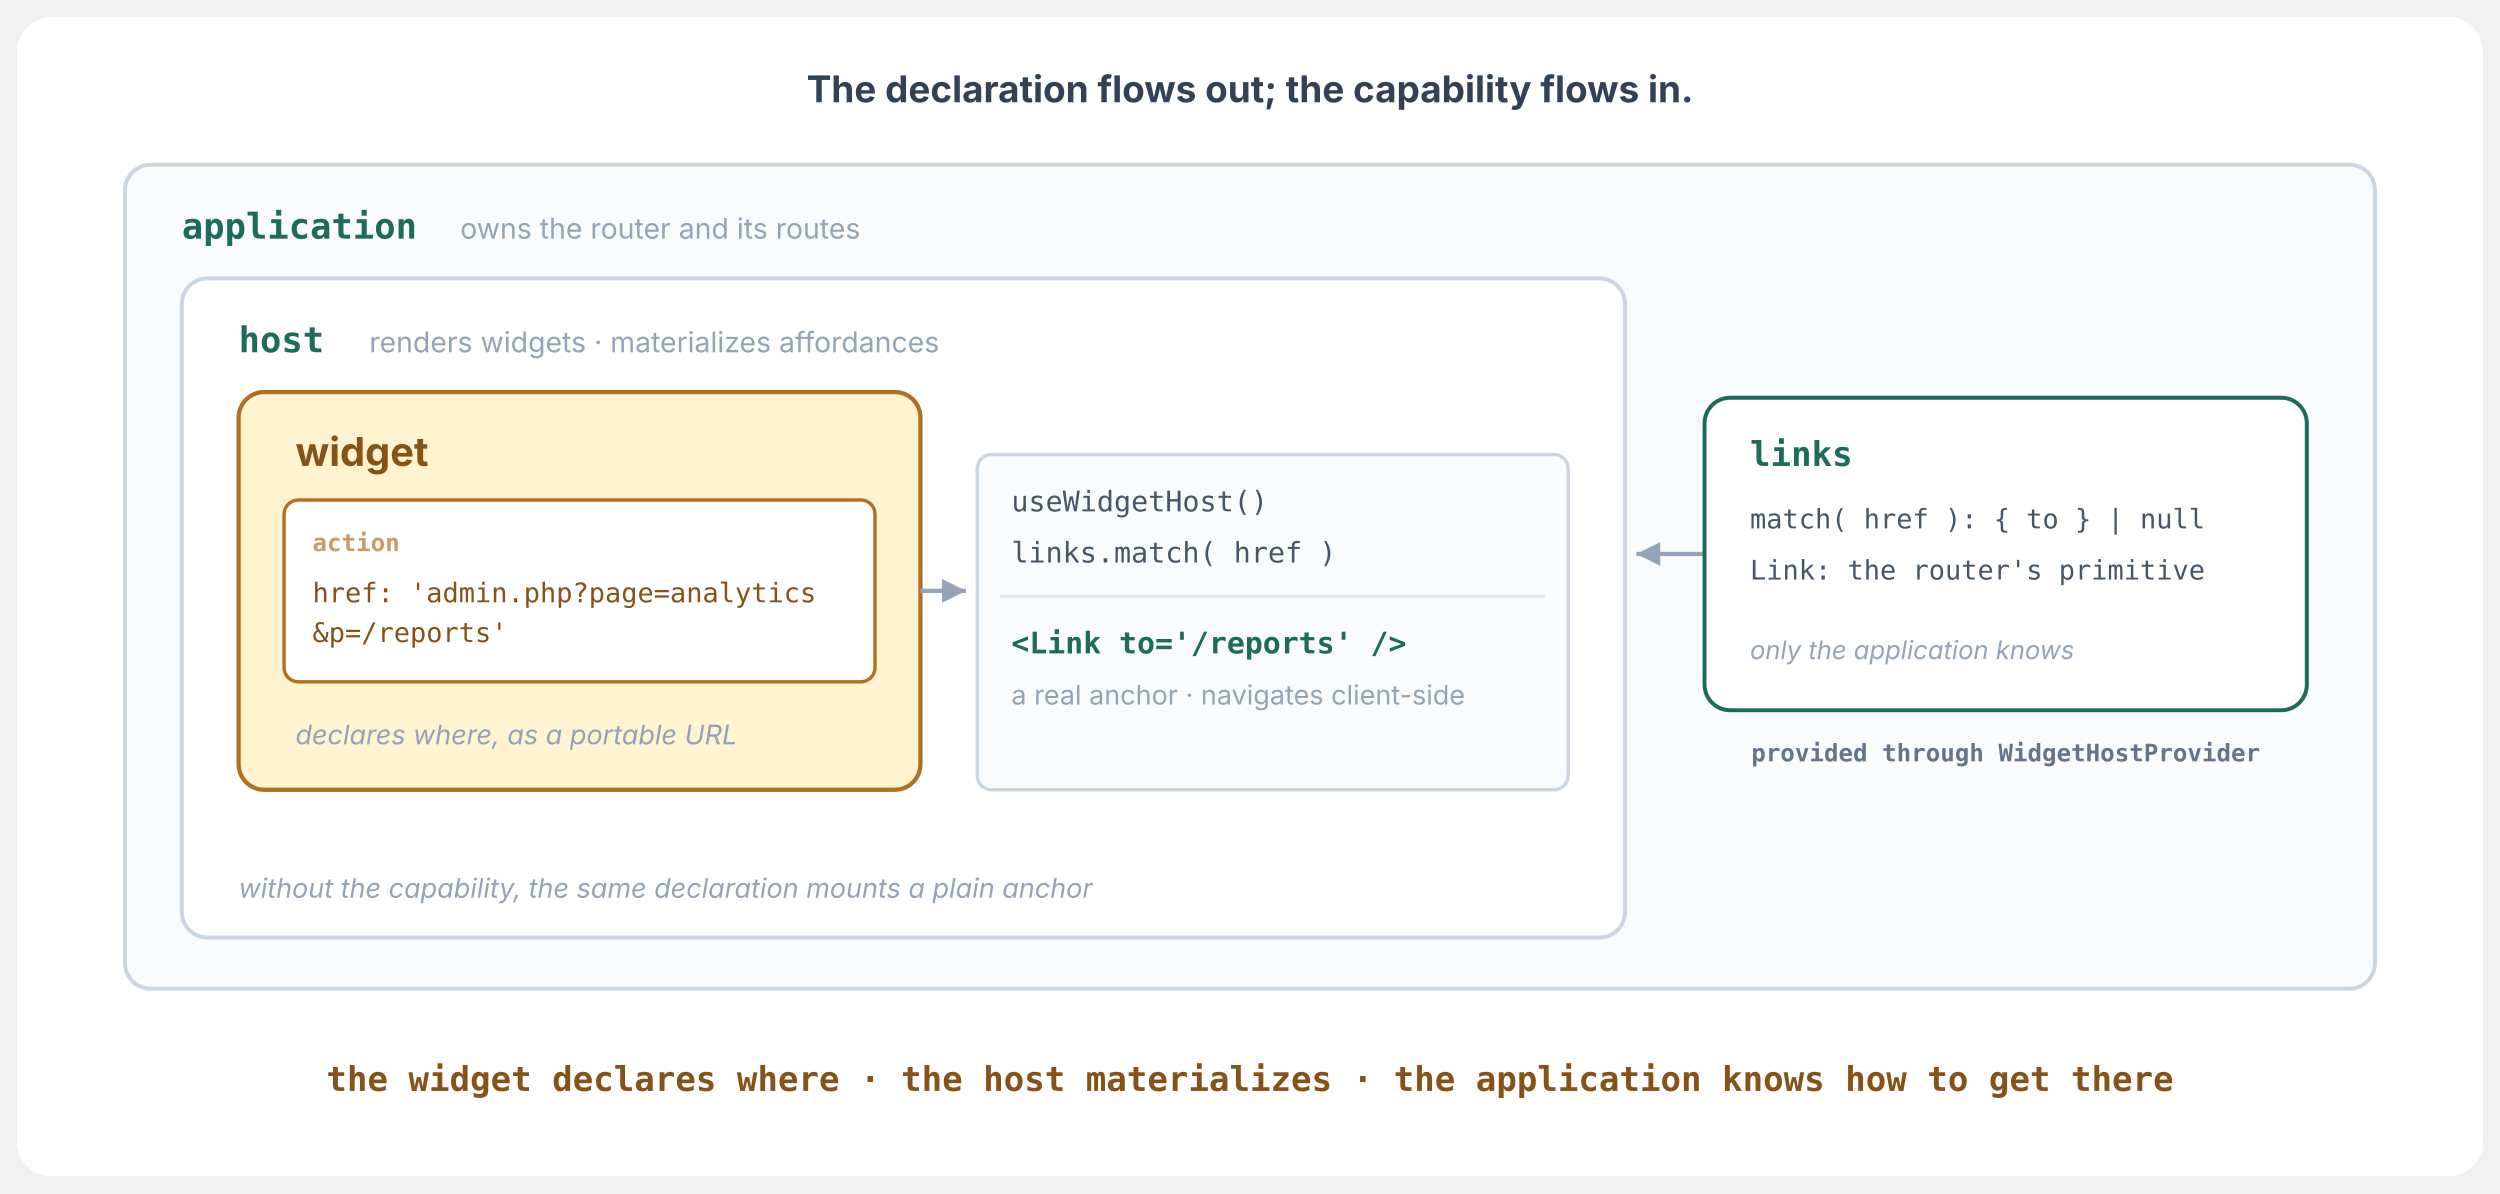
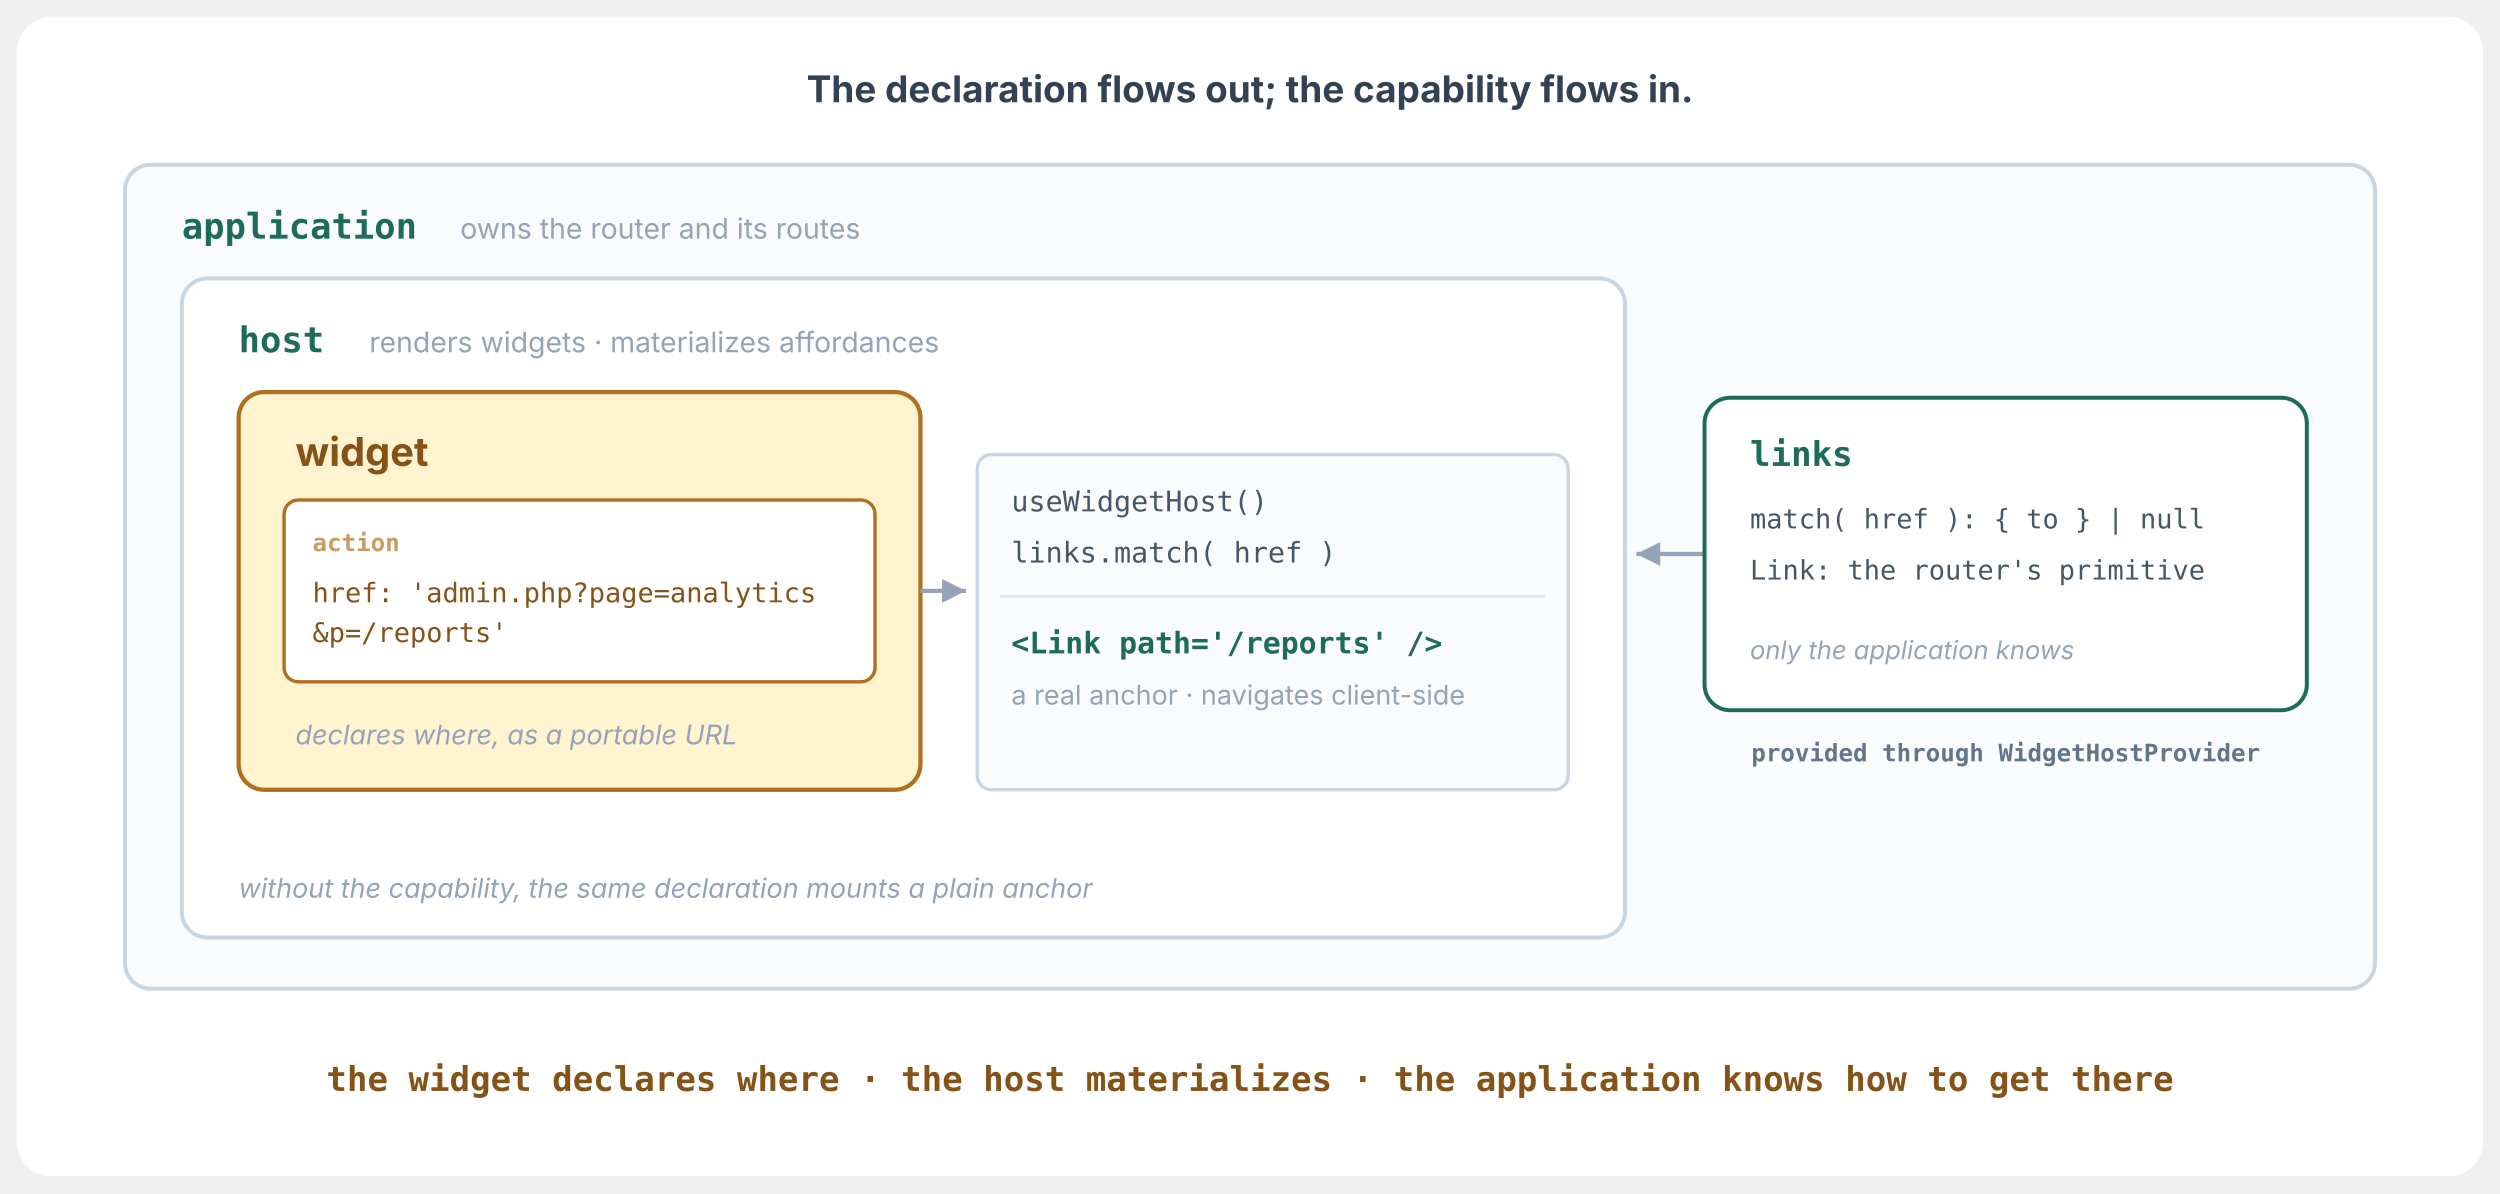
<svg xmlns="http://www.w3.org/2000/svg" viewBox="0 0 880 420" role="img" aria-label="A widget declares a link action as a portable URL. The host renders the widget and materializes the affordance, but does not know which router owns the URL. The application, which owns the router and its routes, provides the links capability through the widget host seam: match recognizes its own routes, Link is its router's primitive. On a match the host mounts the route link and navigation is client-side; without the capability the same declaration mounts a plain anchor.">
  <defs>
    <marker id="arrow-wh" viewBox="0 0 10 10" refX="8" refY="5" markerWidth="7" markerHeight="7" orient="auto-start-reverse">
      <path d="M 0 1 L 8 5 L 0 9 z" fill="#94a3b8" />
    </marker>
  </defs>
  <rect x="6" y="6" width="868" height="408" rx="12" fill="#ffffff" />
  <text x="440" y="36" text-anchor="middle" font-family="-apple-system, system-ui, sans-serif" font-size="13" font-weight="700" fill="#334155">The declaration flows out; the capability flows in.</text>
  <rect x="44" y="58" width="792" height="290" rx="9" fill="#fafbfc" stroke="#cbd5e1" stroke-width="1.4" />
  <text x="64" y="84" font-family="ui-monospace, SFMono-Regular, monospace" font-size="12.5" font-weight="700" fill="#1d6b5a">application</text>
  <text x="162" y="84" font-family="-apple-system, system-ui, sans-serif" font-size="10" fill="#94a3b8">owns the router and its routes</text>
  <rect x="64" y="98" width="508" height="232" rx="9" fill="#ffffff" stroke="#cbd5e1" stroke-width="1.4" />
  <text x="84" y="124" font-family="ui-monospace, SFMono-Regular, monospace" font-size="12.5" font-weight="700" fill="#1d6b5a">host</text>
  <text x="130" y="124" font-family="-apple-system, system-ui, sans-serif" font-size="10" fill="#94a3b8">renders widgets · materializes affordances</text>
  <rect x="84" y="138" width="240" height="140" rx="9" fill="#fff3d0" stroke="#b07020" stroke-width="1.5" />
  <text x="104" y="164" font-family="-apple-system, system-ui, sans-serif" font-size="14" font-weight="700" fill="#855317">widget</text>
  <rect x="100" y="176" width="208" height="64" rx="5" fill="#ffffff" stroke="#b07020" stroke-width="1.2" />
  <text x="110" y="194" font-family="ui-monospace, SFMono-Regular, monospace" font-size="8.5" font-weight="700" fill="#b07020" opacity="0.7">action</text>
  <text x="110" y="212" font-family="ui-monospace, SFMono-Regular, monospace" font-size="9.5" fill="#855317">href: 'admin.php?page=analytics</text>
  <text x="110" y="226" font-family="ui-monospace, SFMono-Regular, monospace" font-size="9.5" fill="#855317">&amp;p=/reports'</text>
  <text x="104" y="262" font-family="-apple-system, system-ui, sans-serif" font-size="9.5" font-style="italic" fill="#94a3b8">declares where, as a portable URL</text>
  <line x1="324" y1="208" x2="340" y2="208" stroke="#94a3b8" stroke-width="1.5" marker-end="url(#arrow-wh)" />
  <rect x="344" y="160" width="208" height="118" rx="5" fill="#fafbfc" stroke="#cbd5e1" stroke-width="1.2" />
  <text x="356" y="180" font-family="ui-monospace, SFMono-Regular, monospace" font-size="10" fill="#475569">useWidgetHost()</text>
  <text x="356" y="198" font-family="ui-monospace, SFMono-Regular, monospace" font-size="10" fill="#475569">links.match( href )</text>
  <line x1="352" y1="210" x2="544" y2="210" stroke="#e2e8f0" stroke-width="1" />
-   <text x="356" y="230" font-family="ui-monospace, SFMono-Regular, monospace" font-size="10.5" font-weight="700" fill="#1d6b5a">&lt;Link to='/reports' /&gt;</text>
+   <text x="356" y="230" font-family="ui-monospace, SFMono-Regular, monospace" font-size="10.5" font-weight="700" fill="#1d6b5a">&lt;Link path='/reports' /&gt;</text>
  <text x="356" y="248" font-family="-apple-system, system-ui, sans-serif" font-size="9.5" fill="#94a3b8">a real anchor · navigates client-side</text>
  <line x1="600" y1="195" x2="576" y2="195" stroke="#94a3b8" stroke-width="1.5" marker-end="url(#arrow-wh)" />
  <rect x="600" y="140" width="212" height="110" rx="9" fill="#ffffff" stroke="#1d6b5a" stroke-width="1.4" />
  <text x="616" y="164" font-family="ui-monospace, SFMono-Regular, monospace" font-size="12" font-weight="700" fill="#1d6b5a">links</text>
  <text x="616" y="186" font-family="ui-monospace, SFMono-Regular, monospace" font-size="9.5" fill="#475569">match( href ): { to } | null</text>
  <text x="616" y="204" font-family="ui-monospace, SFMono-Regular, monospace" font-size="9.5" fill="#475569">Link: the router's primitive</text>
  <text x="616" y="232" font-family="-apple-system, system-ui, sans-serif" font-size="9" font-style="italic" fill="#94a3b8">only the application knows</text>
  <text x="706" y="268" text-anchor="middle" font-family="ui-monospace, SFMono-Regular, monospace" font-size="8.5" font-weight="700" fill="#64748b">provided through WidgetHostProvider</text>
  <text x="84" y="316" font-family="-apple-system, system-ui, sans-serif" font-size="9.5" font-style="italic" fill="#94a3b8">without the capability, the same declaration mounts a plain anchor</text>
  <text x="440" y="384" text-anchor="middle" font-family="ui-monospace, SFMono-Regular, monospace" font-size="12" font-weight="700" fill="#855317">the widget declares where · the host materializes · the application knows how to get there</text>
</svg>
